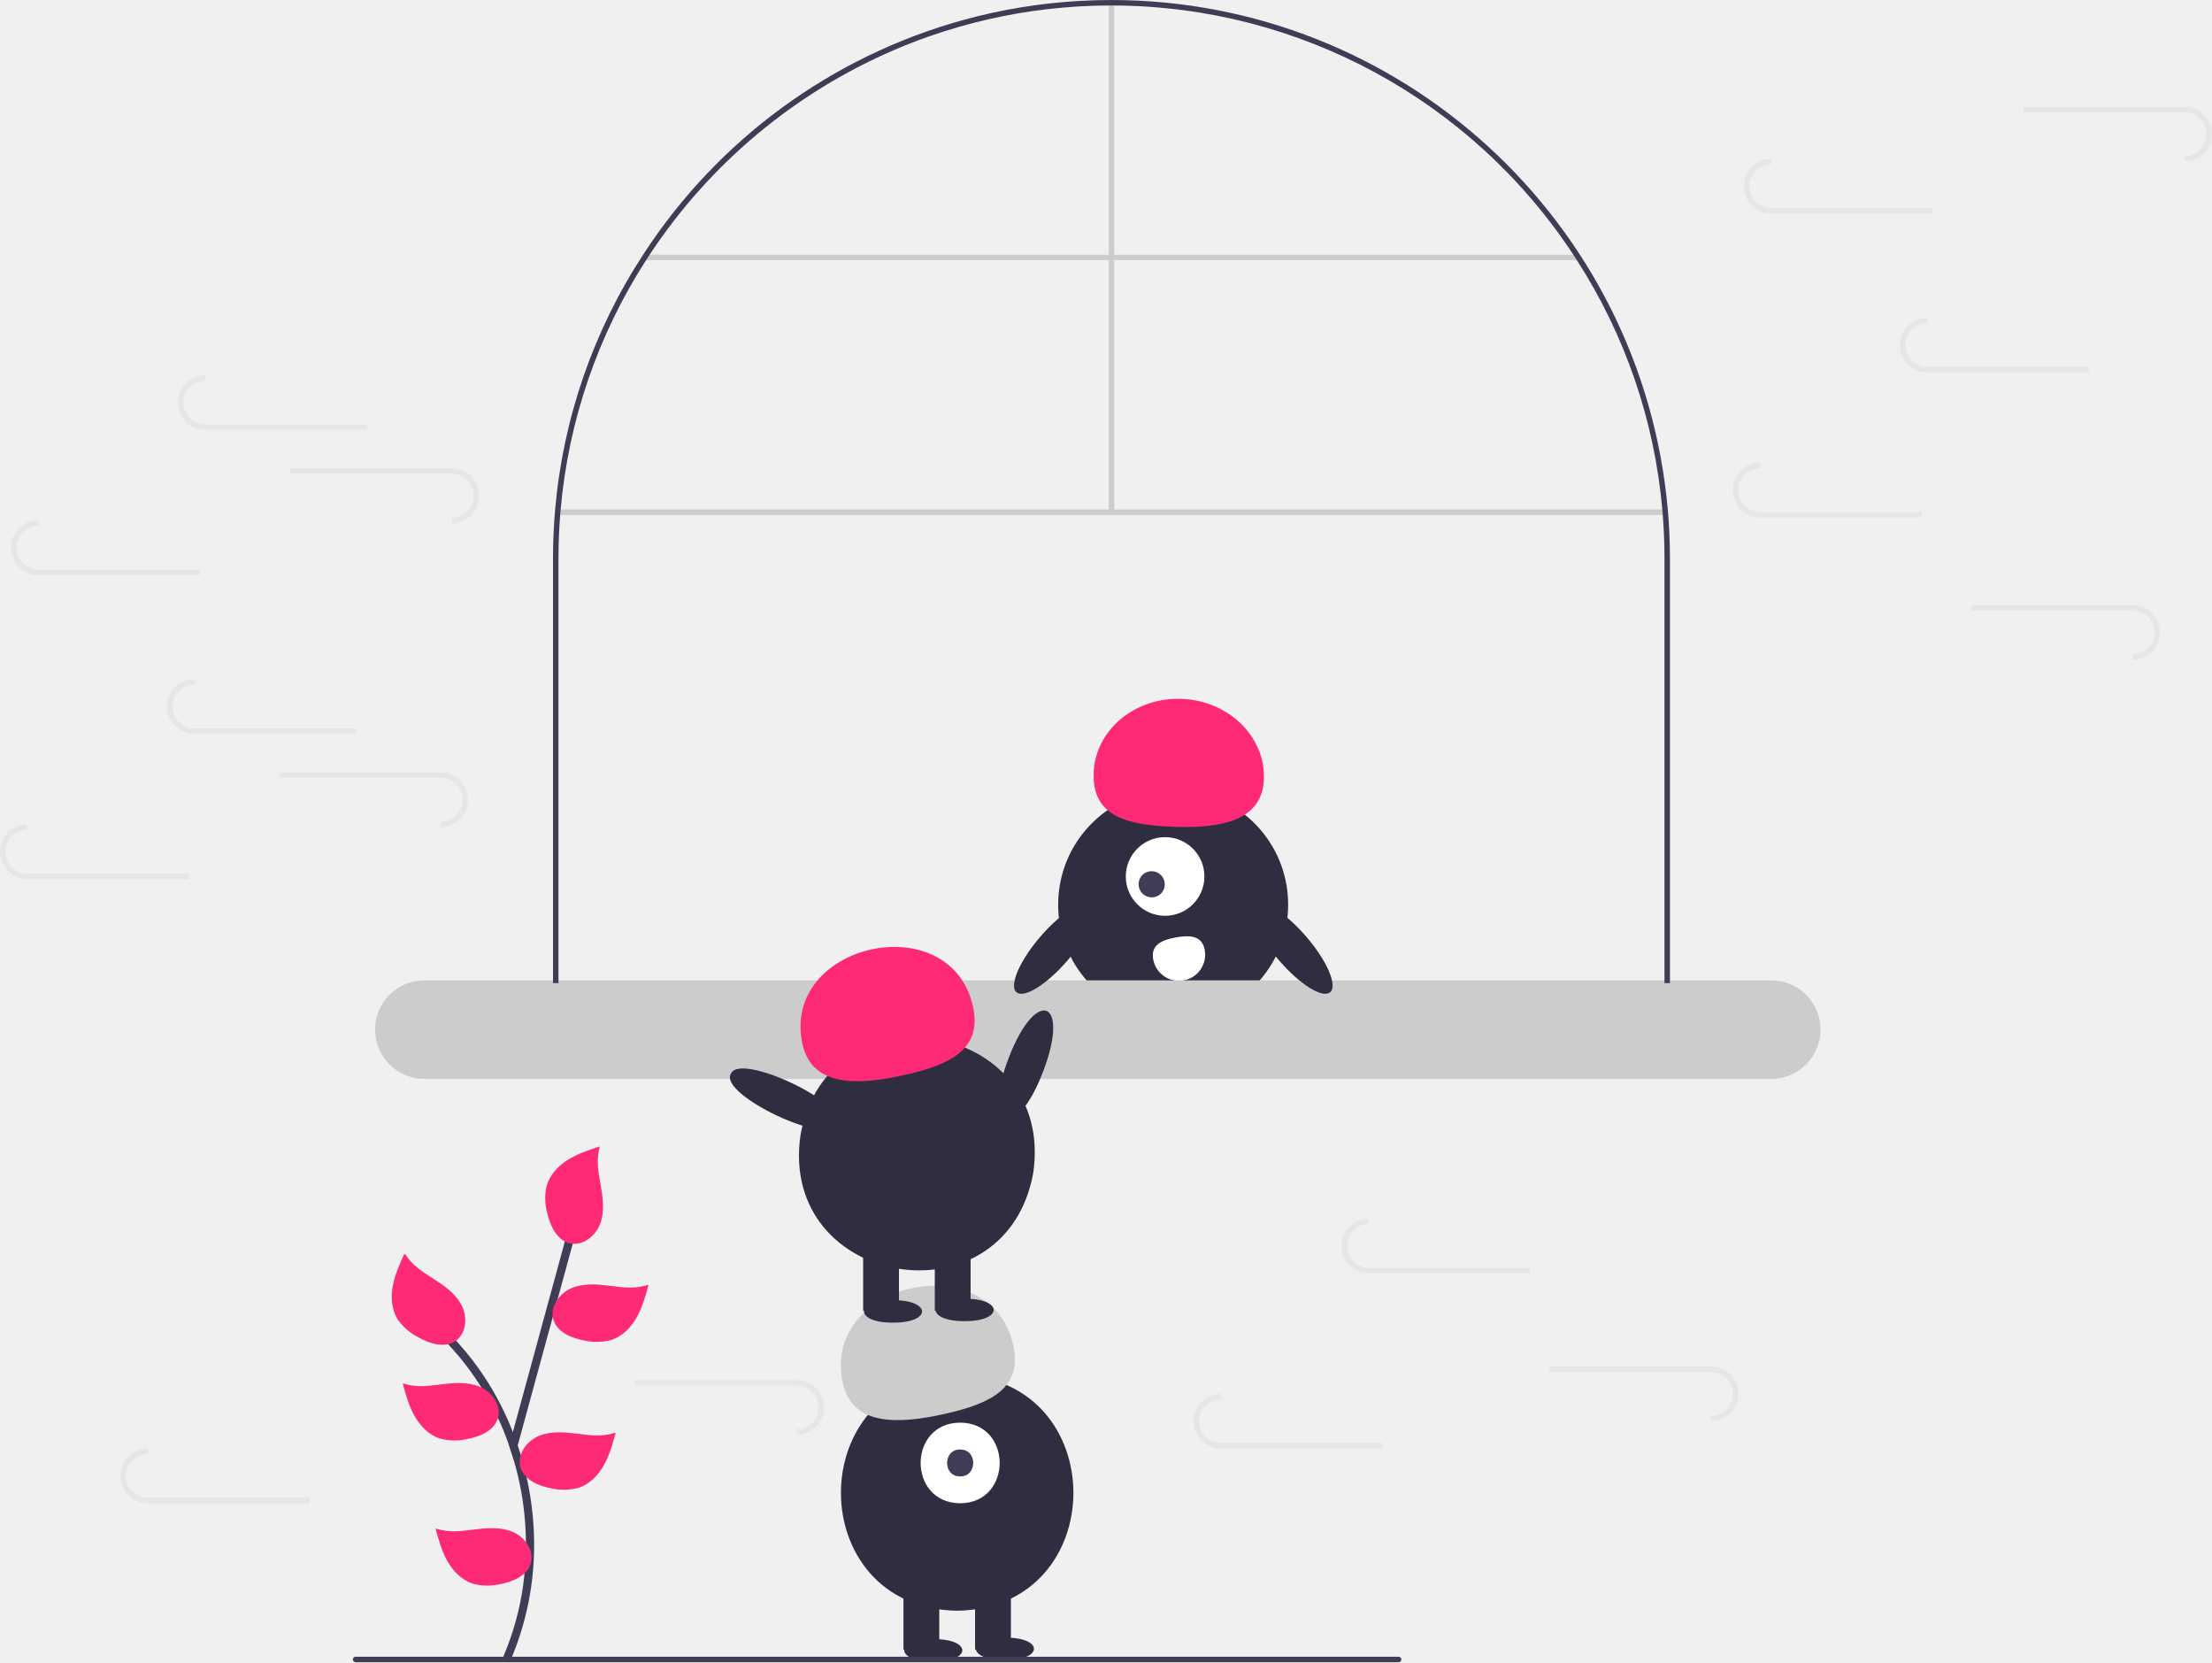
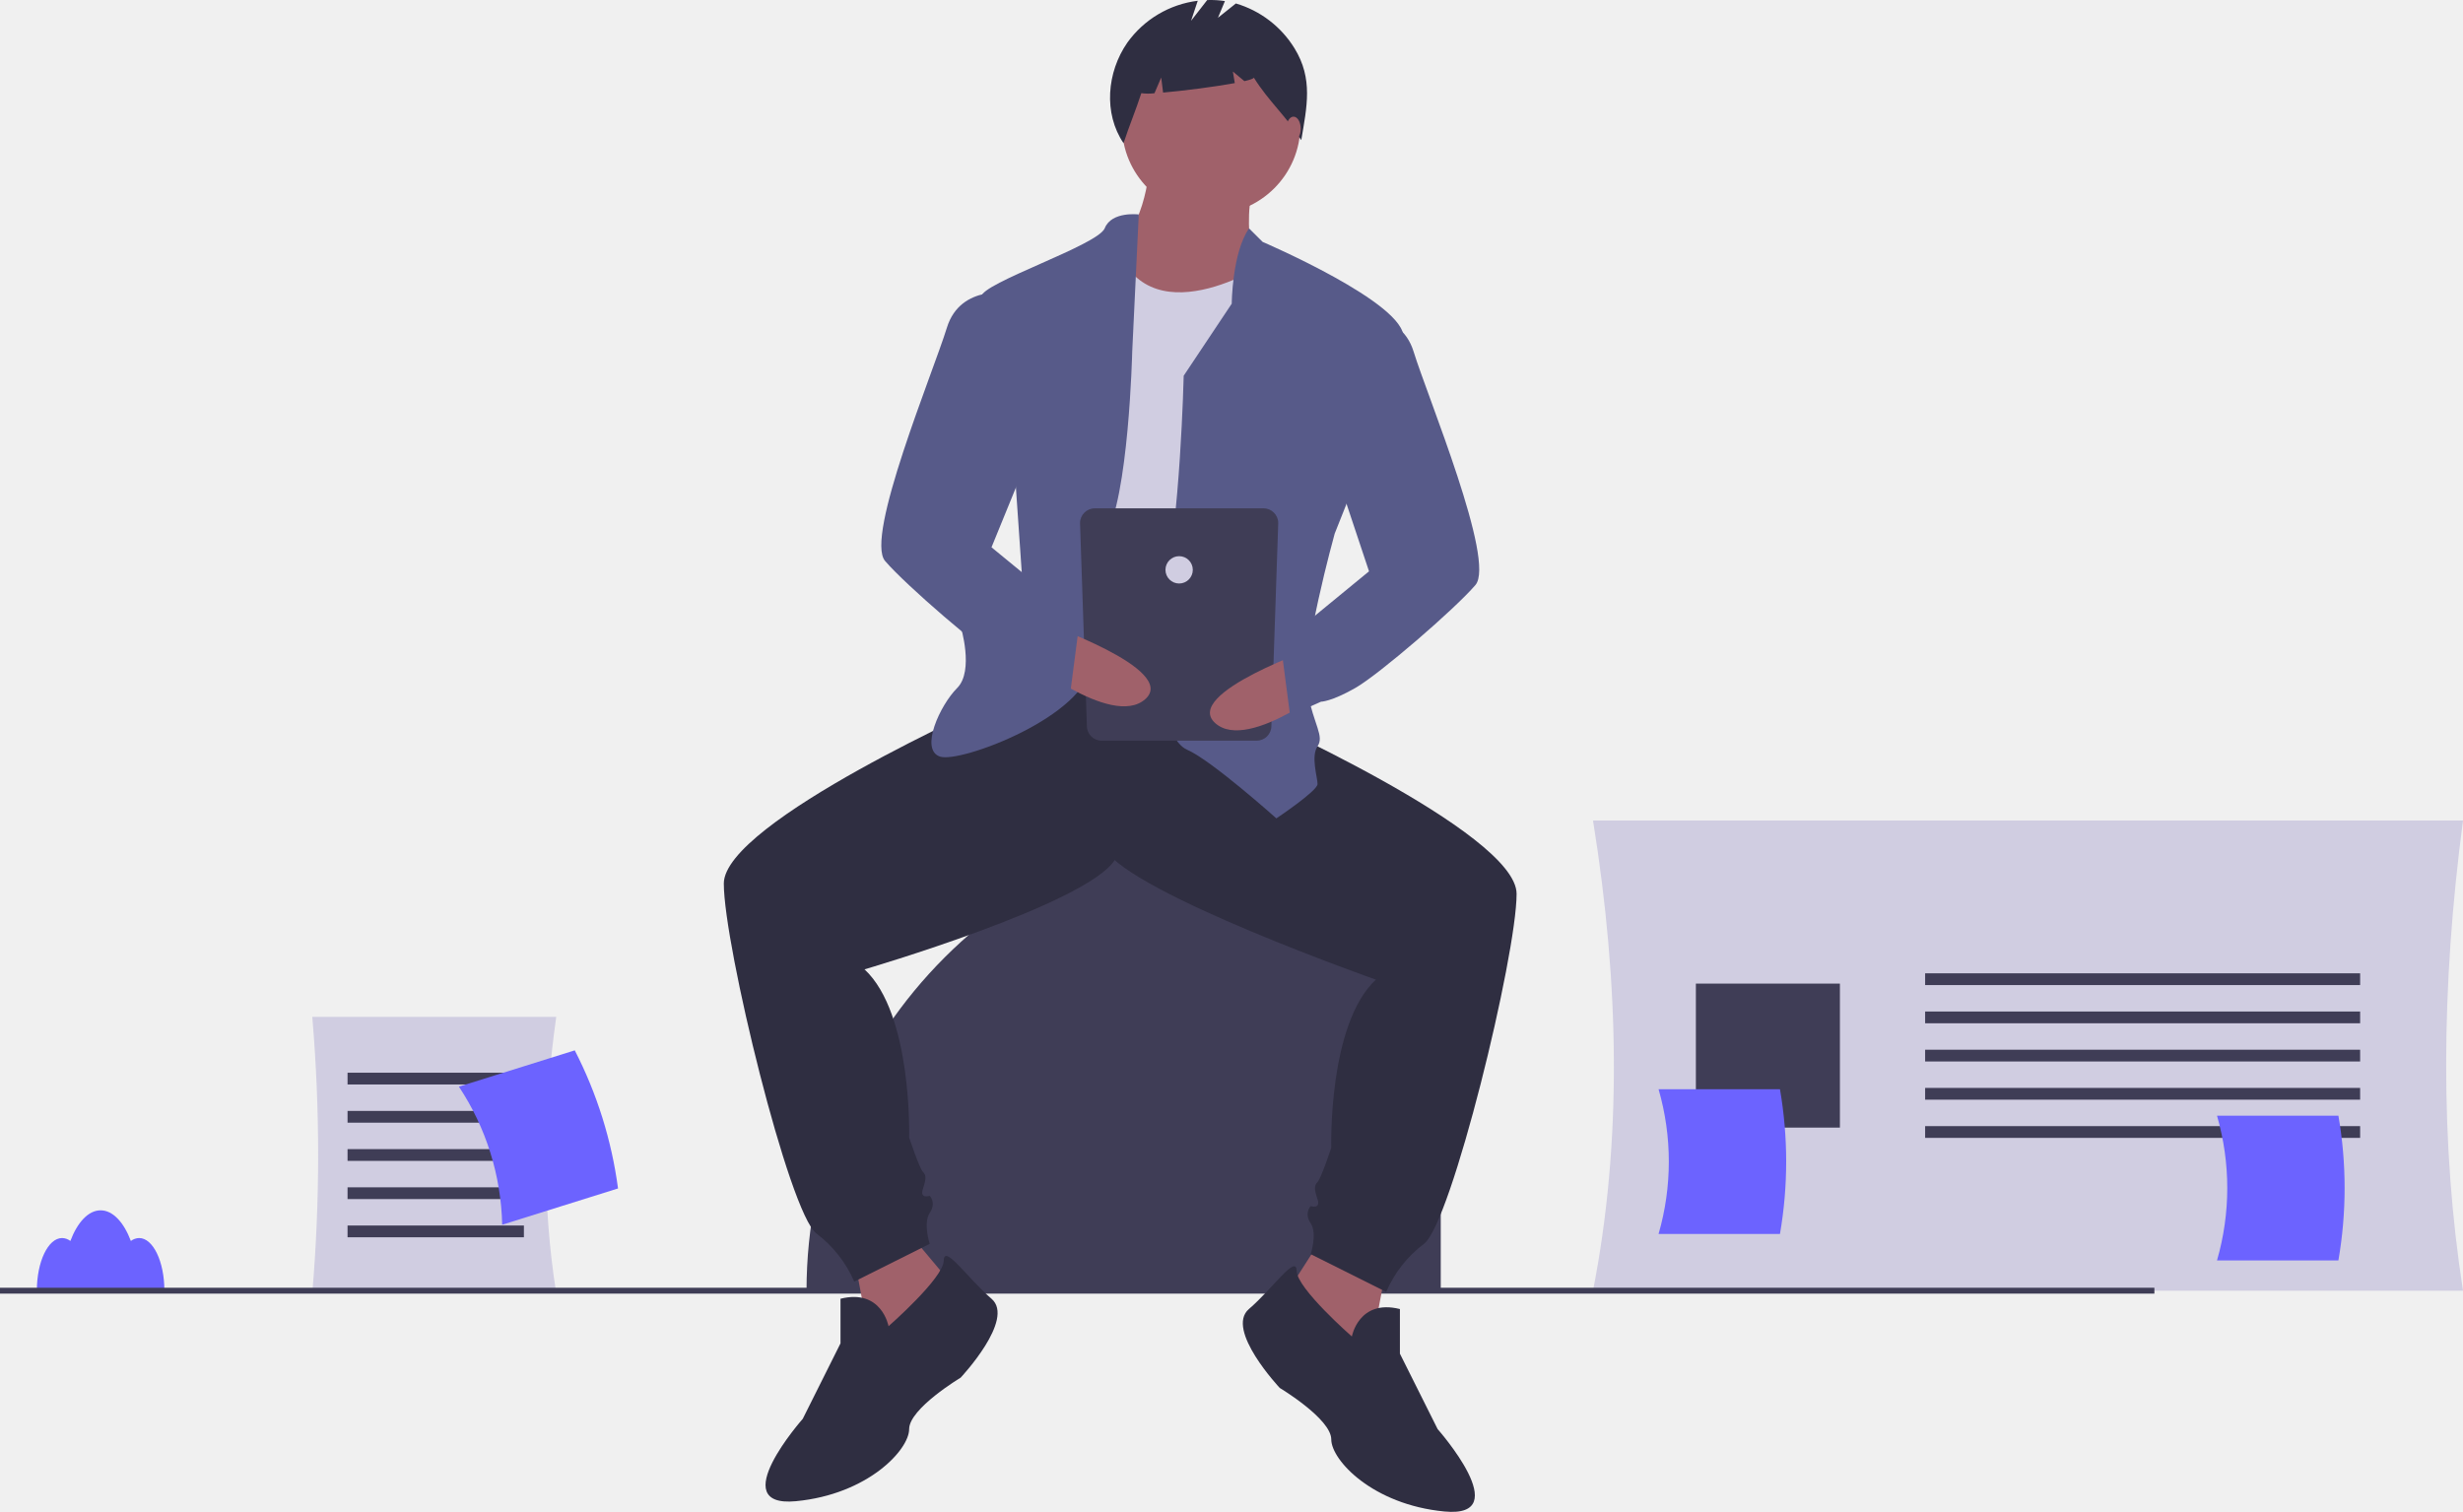
- <svg xmlns="http://www.w3.org/2000/svg" id="ae81c40f-6eb7-45b1-b509-6cf6baf1840d" data-name="Layer 1" width="808" height="607.018" viewBox="0 0 808 607.018">
-   <rect x="203.7" y="186.04" width="405.24" height="2" fill="#ccc" />
-   <rect x="405" y="1.002" width="2" height="186.036" fill="#ccc" />
-   <rect x="235.35" y="93.02" width="341.3" height="2" fill="#ccc" />
-   <path d="M666.54,476.833a41.97,41.97,0,0,1-10.39,27.66c-.6.69-1.23,1.35-1.87,2h-59.5c-.64-.65-1.27-1.31-1.87-2a41.846,41.846,0,0,1-8.59-15.45s.01,0,0-.01a42.017,42.017,0,0,1-1.8-12.2,40.808,40.808,0,0,1,.31-5.09,42.013,42.013,0,0,1,83.39-.11A42.463,42.463,0,0,1,666.54,476.833Z" transform="translate(-196 -146.4908)" fill="#2f2e41" />
-   <polygon points="375.58 360.002 370.44 360.002 374.43 358.002 374.55 357.942 374.58 358.002 375.58 360.002" fill="#2f2e41" />
-   <polygon points="410.61 360.002 405.47 360.002 406.47 358.002 406.5 357.942 406.62 358.002 410.61 360.002" fill="#2f2e41" />
-   <circle cx="425.588" cy="320.067" r="14.359" fill="#fff" />
-   <ellipse cx="616.686" cy="469.411" rx="4.766" ry="4.8" transform="translate(-347.3005 427.0596) rotate(-45)" fill="#3f3d56" />
-   <path d="M657.671,431.129c.632-15.554-12.773-28.728-29.941-29.425s-31.597,11.346-32.229,26.9,11.302,19.087,28.47,19.785S657.039,446.683,657.671,431.129Z" transform="translate(-196 -146.4908)" fill="#ff2a75" />
-   <path d="M636.068,493.391a9.572,9.572,0,1,1-18.835,3.429l-.003-.018c-.942-5.202,3.08-7.043,8.283-7.985S635.126,488.189,636.068,493.391Z" transform="translate(-196 -146.4908)" fill="#fff" />
-   <path d="M843,504.491H351a18,18,0,0,0,0,36H843a18,18,0,0,0,0-36Z" transform="translate(-196 -146.4908)" fill="#ccc" />
-   <path d="M806,350.491v155h-2v-155q0-8.055-.63-15.96c-.05-.67-.1-1.33-.16-2a200.662,200.662,0,0,0-31.2-91.02c-.43-.67-.86-1.33-1.3-2a201.969,201.969,0,0,0-167.71-91.01c-.33-.01-.67-.01-1-.01s-.67,0-1,.01q-5.685.015-11.28.36a200.469,200.469,0,0,0-43.17,7.37,199.601,199.601,0,0,0-23.43,8.3,203.248,203.248,0,0,0-89.83,74.98c-.44.67-.87,1.33-1.3,2a200.662,200.662,0,0,0-31.2,91.02c-.06.67-.11,1.33-.16,2Q400,342.436,400,350.491v155h-2v-155q0-9.12.79-18.03a202.465,202.465,0,0,1,32.25-93.15,204.174,204.174,0,0,1,116.58-85.46,202.849,202.849,0,0,1,43.02-7.04q5.64-.315,11.36-.32a204.228,204.228,0,0,1,203.21,186.02Q805.99,341.391,806,350.491Z" transform="translate(-196 -146.4908)" fill="#3f3d56" />
-   <path d="M545.635,648.565c56.612.967,56.603,85.176-.002,86.135C489.023,733.733,489.032,649.524,545.635,648.565Z" transform="translate(-196 -146.4908)" fill="#2f2e41" />
-   <rect x="330.01" y="578.941" width="13.084" height="23.442" fill="#2f2e41" />
-   <rect x="356.177" y="578.941" width="13.084" height="23.442" fill="#2f2e41" />
-   <path d="M536.913,745.058c14.138-.1,14.138,8.278-.001,8.177C522.775,753.335,522.775,744.957,536.913,745.058Z" transform="translate(-196 -146.4908)" fill="#2f2e41" />
-   <path d="M563.08,744.513c14.138-.1,14.138,8.278-.001,8.177C548.943,752.79,548.943,744.411,563.08,744.513Z" transform="translate(-196 -146.4908)" fill="#2f2e41" />
-   <path d="M546.726,666.01c19.25.086,19.248,29.355-.001,29.438C527.476,695.362,527.478,666.094,546.726,666.01Z" transform="translate(-196 -146.4908)" fill="#fff" />
-   <path d="M546.726,675.823c6.366-.093,6.366,9.907-0,9.813C540.36,685.729,540.36,675.729,546.726,675.823Z" transform="translate(-196 -146.4908)" fill="#3f3d56" />
-   <path d="M503.859,651.581c-8.091-36.891,53.888-50.724,62.251-13.898,3.477,15.572-7.915,21.316-25.105,25.154S507.336,667.155,503.859,651.581Z" transform="translate(-196 -146.4908)" fill="#ccc" />
-   <path d="M564.409,532.946c10.033-26.274,22.679-21.439,12.629,4.828C567.005,564.047,554.359,559.213,564.409,532.946Z" transform="translate(-196 -146.4908)" fill="#2f2e41" />
-   <path d="M488.405,560.983c10.023-55.726,93.143-42.229,85.022,13.799C563.405,630.507,480.284,617.009,488.405,560.983Z" transform="translate(-196 -146.4908)" fill="#2f2e41" />
-   <rect x="315.291" y="455.191" width="13.084" height="23.442" fill="#2f2e41" />
-   <rect x="341.458" y="455.191" width="13.084" height="23.442" fill="#2f2e41" />
-   <path d="M522.194,621.307c14.138-.1,14.138,8.278-.001,8.177C508.056,629.585,508.056,621.206,522.194,621.307Z" transform="translate(-196 -146.4908)" fill="#2f2e41" />
-   <path d="M548.361,620.762c14.138-.1,14.138,8.278-.001,8.177C534.224,629.04,534.223,620.661,548.361,620.762Z" transform="translate(-196 -146.4908)" fill="#2f2e41" />
-   <path d="M489.139,527.831c-8.091-36.891,53.888-50.724,62.251-13.898,3.477,15.572-7.915,21.316-25.105,25.154S492.617,543.404,489.139,527.831Z" transform="translate(-196 -146.4908)" fill="#ff2a75" />
-   <path d="M462.952,538.671c3.044-8.19,43.332,10.918,38.912,18.457C498.821,565.317,458.532,546.209,462.952,538.671Z" transform="translate(-196 -146.4908)" fill="#2f2e41" />
-   <ellipse cx="668.205" cy="492.895" rx="6.594" ry="21.006" transform="translate(-355.8591 407.6664) rotate(-40.64516)" fill="#2f2e41" />
-   <ellipse cx="580.971" cy="492.895" rx="21.006" ry="6.594" transform="translate(-367.4456 466.162) rotate(-49.35484)" fill="#2f2e41" />
-   <path d="M959,282.493H900a10,10,0,0,1,0-20v2a8,8,0,0,0,0,16h59Z" transform="translate(-196 -146.4908)" fill="#e6e6e6" />
-   <path d="M898,335.493H839a10,10,0,0,1,0-20v2a8,8,0,0,0,0,16h59Z" transform="translate(-196 -146.4908)" fill="#e6e6e6" />
-   <path d="M975,387.493v-2a8,8,0,0,0,0-16H916v-2h59a10,10,0,0,1,0,20Z" transform="translate(-196 -146.4908)" fill="#e6e6e6" />
-   <path d="M994,205.493v-2a8,8,0,0,0,0-16H935v-2h59a10,10,0,0,1,0,20Z" transform="translate(-196 -146.4908)" fill="#e6e6e6" />
-   <path d="M902,224.493H843a10,10,0,0,1,0-20v2a8,8,0,0,0,0,16h59Z" transform="translate(-196 -146.4908)" fill="#e6e6e6" />
-   <path d="M326,414.493H267a10,10,0,0,1,0-20v2a8,8,0,0,0,0,16h59Z" transform="translate(-196 -146.4908)" fill="#e6e6e6" />
-   <path d="M357,448.493v-2a8,8,0,0,0,0-16H298v-2h59a10,10,0,0,1,0,20Z" transform="translate(-196 -146.4908)" fill="#e6e6e6" />
-   <path d="M265,467.493H206a10,10,0,0,1,0-20v2a8,8,0,0,0,0,16h59Z" transform="translate(-196 -146.4908)" fill="#e6e6e6" />
-   <path d="M330,303.493H271a10,10,0,0,1,0-20v2a8,8,0,0,0,0,16h59Z" transform="translate(-196 -146.4908)" fill="#e6e6e6" />
-   <path d="M361,337.493v-2a8,8,0,0,0,0-16H302v-2h59a10,10,0,0,1,0,20Z" transform="translate(-196 -146.4908)" fill="#e6e6e6" />
-   <path d="M269,356.493H210a10,10,0,0,1,0-20v2a8,8,0,0,0,0,16h59Z" transform="translate(-196 -146.4908)" fill="#e6e6e6" />
-   <path d="M755,611.493H696a10,10,0,0,1,0-20v2a8,8,0,0,0,0,16h59Z" transform="translate(-196 -146.4908)" fill="#e6e6e6" />
-   <path d="M821,665.493v-2a8,8,0,0,0,0-16H762v-2h59a10,10,0,0,1,0,20Z" transform="translate(-196 -146.4908)" fill="#e6e6e6" />
-   <path d="M701,675.493H642a10,10,0,0,1,0-20v2a8,8,0,0,0,0,16h59Z" transform="translate(-196 -146.4908)" fill="#e6e6e6" />
-   <path d="M487,670.493v-2a8,8,0,0,0,0-16H428v-2h59a10,10,0,0,1,0,20Z" transform="translate(-196 -146.4908)" fill="#e6e6e6" />
-   <path d="M309,695.493H250a10,10,0,0,1,0-20v2a8,8,0,0,0,0,16h59Z" transform="translate(-196 -146.4908)" fill="#e6e6e6" />
-   <path d="M706.886,753.493h-381a1,1,0,0,1,0-2h381a1,1,0,0,1,0,2Z" transform="translate(-196 -146.4908)" fill="#3f3d56" />
-   <path d="M382.53,752.723c-.77,1.77-3.35.24-2.59-1.51a100.86,100.86,0,0,0,7.17-25.9,109.443,109.443,0,0,0-3.45-45.66c-.16-.53-.32-1.07-.48-1.6-.38-1.22-.78-2.44-1.2-3.64a103.062,103.062,0,0,0-22.68-37.46c-1.33-1.4.79-3.52,2.12-2.12a103.417,103.417,0,0,1,16.34,22.52,108.082,108.082,0,0,1,5.58,12.08c.63,1.61,1.22,3.24,1.78,4.87a114.241,114.241,0,0,1,5.81,30.06A107.162,107.162,0,0,1,382.53,752.723Z" transform="translate(-196 -146.4908)" fill="#3f3d56" />
-   <path d="M405.43,599.893q-4.995,18.285-9.98,36.57-5.175,18.93-10.33,37.84-.735,2.685-1.46,5.35c-.16-.53-.32-1.07-.48-1.6-.38-1.22-.78-2.44-1.2-3.64.45-1.66.9-3.32,1.36-4.98q.93-3.405,1.86-6.81,8.67-31.77,17.34-63.53A1.5,1.5,0,0,1,405.43,599.893Z" transform="translate(-196 -146.4908)" fill="#3f3d56" />
-   <path d="M343.743,604.261c-1.748,3.836-3.513,7.722-4.269,11.869s-.412,8.652,1.831,12.222a20.339,20.339,0,0,0,7.421,6.459c4.187,2.388,9.631,4.075,13.635,1.392,4.044-2.71,4.474-8.833,2.208-13.142s-6.475-7.199-10.582-9.813-7.325-4.681-9.988-8.757Z" transform="translate(-196 -146.4908)" fill="#ff2a75" />
-   <path d="M414.996,565.171c-4.006,1.315-8.058,2.652-11.62,4.907s-6.64,5.562-7.744,9.631a20.339,20.339,0,0,0,.282,9.834c1.083,4.697,3.533,9.843,8.22,10.968,4.734,1.136,9.527-2.698,11.158-7.285s.903-9.64.041-14.431S413.809,570.237,415,565.517Z" transform="translate(-196 -146.4908)" fill="#ff2a75" />
-   <path d="M343.116,651.743c1.113,4.067,2.245,8.181,4.319,11.851s5.222,6.911,9.231,8.217a20.339,20.339,0,0,0,9.836.211c4.745-.846,10.007-3.035,11.366-7.66,1.372-4.671-2.217-9.65-6.716-11.509s-9.583-1.385-14.411-.764-8.624,1.093-13.279-.333Z" transform="translate(-196 -146.4908)" fill="#ff2a75" />
-   <path d="M355.116,704.743c1.113,4.067,2.245,8.181,4.319,11.851s5.222,6.911,9.231,8.217a20.339,20.339,0,0,0,9.836.211c4.745-.846,10.007-3.035,11.366-7.66,1.372-4.671-2.217-9.65-6.716-11.509s-9.583-1.385-14.411-.764-8.624,1.093-13.279-.333Z" transform="translate(-196 -146.4908)" fill="#ff2a75" />
-   <path d="M420.884,669.743c-1.113,4.067-2.245,8.181-4.319,11.851s-5.222,6.911-9.231,8.217a20.339,20.339,0,0,1-9.836.211c-4.745-.846-10.007-3.035-11.366-7.66-1.372-4.671,2.217-9.65,6.716-11.509s9.583-1.385,14.411-.764,8.624,1.093,13.279-.333Z" transform="translate(-196 -146.4908)" fill="#ff2a75" />
-   <path d="M432.884,615.743c-1.113,4.067-2.245,8.181-4.319,11.851s-5.222,6.911-9.231,8.217a20.339,20.339,0,0,1-9.836.211c-4.745-.846-10.007-3.035-11.366-7.66-1.372-4.671,2.217-9.65,6.716-11.509s9.583-1.385,14.411-.764,8.624,1.093,13.279-.333Z" transform="translate(-196 -146.4908)" fill="#ff2a75" />
+ <svg xmlns="http://www.w3.org/2000/svg" id="befb3988-1ef2-42f3-9de0-b031ba9e9b47" data-name="Layer 1" width="946" height="580.794" viewBox="0 0 946 580.794">
+   <path d="M1073,655.427H738.852c11.198-57.151,10.159-117.641,0-180.621H1073C1064.515,538.877,1064.253,599.204,1073,655.427Z" transform="translate(-127 -159.603)" fill="#d0cde1" />
+   <rect x="739.415" y="373.906" width="167.074" height="4.516" fill="#3f3d56" />
+   <rect x="739.415" y="388.581" width="167.074" height="4.516" fill="#3f3d56" />
+   <rect x="739.415" y="403.256" width="167.074" height="4.516" fill="#3f3d56" />
+   <rect x="739.415" y="417.932" width="167.074" height="4.516" fill="#3f3d56" />
+   <rect x="739.415" y="432.607" width="167.074" height="4.516" fill="#3f3d56" />
+   <rect x="651.363" y="377.857" width="55.315" height="55.315" fill="#3f3d56" />
+   <path d="M490.949,314.718h0a62.421,62.421,0,0,1,62.421,62.421V495.893a0,0,0,0,1,0,0H309.774a0,0,0,0,1,0,0v-0A181.174,181.174,0,0,1,490.949,314.718Z" fill="#3f3d56" />
+   <path d="M180.444,635.202a5.392,5.392,0,0,0-3.179,1.119c-2.71-7.161-6.905-11.763-11.618-11.763s-8.908,4.602-11.618,11.763a5.392,5.392,0,0,0-3.179-1.119c-5.354,0-9.695,9.055-9.695,20.225h48.983C190.138,644.257,185.798,635.202,180.444,635.202Z" transform="translate(-127 -159.603)" fill="#6c63ff" />
+   <path d="M340.641,656.359h-93.697a627.008,627.008,0,0,0,0-106.115h93.697C335.482,586.588,335.18,622.016,340.641,656.359Z" transform="translate(-127 -159.603)" fill="#d0cde1" />
+   <rect x="133.49" y="412.09" width="67.733" height="4.516" fill="#3f3d56" />
+   <rect x="133.49" y="426.765" width="67.733" height="4.516" fill="#3f3d56" />
+   <rect x="133.49" y="441.441" width="67.733" height="4.516" fill="#3f3d56" />
+   <rect x="133.49" y="456.116" width="67.733" height="4.516" fill="#3f3d56" />
+   <rect x="133.49" y="470.792" width="67.733" height="4.516" fill="#3f3d56" />
+   <rect y="494.696" width="827.467" height="2.258" fill="#3f3d56" />
+   <polygon points="328.096 483.106 336.005 525.287 370.277 498.923 349.846 474.538 328.096 483.106" fill="#a0616a" />
+   <polygon points="532.411 487.06 524.502 529.241 490.23 502.878 506.707 477.174 532.411 487.06" fill="#a0616a" />
+   <path d="M528.913,408.076l-19.772,21.091s-104.135,46.136-104.135,69.862,25.045,126.543,35.59,134.452a45.871,45.871,0,0,1,14.5,18.454l29-14.5s-2.636-7.909,0-11.863,0-6.591,0-6.591-3.954,1.318-2.636-2.636,1.318-5.273,0-6.591-5.273-13.182-5.273-13.182,1.318-47.454-17.136-64.59c0,0,85.68-25.045,96.226-42.181s13.182-79.09,13.182-79.09Z" transform="translate(-127 -159.603)" fill="#2f2e41" />
+   <path d="M468.278,669.072s-2.636-14.5-18.454-10.545v17.136L435.324,704.662s-30.318,34.272-2.636,31.636,43.499-19.772,43.499-27.681,19.772-19.772,19.772-19.772,21.091-22.409,11.863-30.318-18.243-21.32-18.348-14.614S468.278,669.072,468.278,669.072Z" transform="translate(-127 -159.603)" fill="#2f2e41" />
+   <path d="M585.594,398.849l19.772,34.272s104.135,46.136,104.135,69.862-25.045,126.543-35.59,134.452a45.871,45.871,0,0,0-14.5,18.454L630.412,641.39s2.636-7.909,0-11.863,0-6.591,0-6.591,3.954,1.318,2.636-2.636-1.318-5.273,0-6.591,5.273-13.182,5.273-13.182-1.318-47.454,17.136-64.59c0,0-93.589-32.954-104.135-50.09-13.505-21.946-3.631-112.067-6.591-81.726Z" transform="translate(-127 -159.603)" fill="#2f2e41" />
+   <path d="M646.23,673.026s2.636-14.5,18.454-10.545V679.617l14.5,29s30.318,34.272,2.636,31.636S638.321,720.48,638.321,712.571s-19.772-19.772-19.772-19.772-21.091-22.409-11.863-30.318,18.243-21.32,18.348-14.614S646.23,673.026,646.23,673.026Z" transform="translate(-127 -159.603)" fill="#2f2e41" />
+   <circle cx="465.185" cy="48.113" r="34.272" fill="#a0616a" />
+   <path d="M568.458,223.534s-1.318,27.681-18.454,35.59,27.681,35.59,27.681,35.59l32.954-17.136s-7.909-38.227-1.318-46.136S568.458,223.534,568.458,223.534Z" transform="translate(-127 -159.603)" fill="#a0616a" />
+   <path d="M615.912,259.124s-45.92,31.314-59.869-4.115c0,0-33.721,13.342-32.402,22.569s-2.636,135.77-2.636,135.77,55.363,15.818,71.181,0S615.912,259.124,615.912,259.124Z" transform="translate(-127 -159.603)" fill="#d0cde1" />
+   <path d="M606.748,247.346l5.209,5.187s55.363,23.727,54.045,36.908-26.363,75.135-26.363,75.135-13.182,47.454-10.545,60.635,6.591,17.136,3.954,21.091,0,11.863,0,14.5S617.23,473.984,617.23,473.984s-25.045-22.409-34.272-26.363-15.818-34.272-9.227-60.635,7.909-83.044,7.909-83.044l18.454-27.681S600.221,256.659,606.748,247.346Z" transform="translate(-127 -159.603)" fill="#575a89" />
+   <path d="M564.38,241.988s-10.421-1.318-13.058,5.273-47.454,21.091-47.454,26.363,13.182,71.181,13.182,71.181l2.636,38.227L495.959,400.167s5.273,17.136-1.318,23.727-14.5,23.727-6.591,26.363,56.681-15.818,57.999-35.59S542.095,380.395,551.322,365.895s10.545-71.181,10.545-71.181Z" transform="translate(-127 -159.603)" fill="#575a89" />
+   <path d="M624.193,178.146a39.582,39.582,0,0,0-22.516-17.213l-6.884,5.507,2.676-6.424a36.439,36.439,0,0,0-6.804-.393l-6.194,7.964,2.564-7.691a39.204,39.204,0,0,0-27.045,16.087c-7.883,11.367-9.213,27.175-1.46,38.631,2.128-6.541,4.712-12.678,6.84-19.219a19.361,19.361,0,0,0,5.043.025l2.59-6.042.723,5.787c8.026-.699,19.931-2.235,27.54-3.641l-.74-4.439,4.427,3.689c2.331-.537,3.715-1.023,3.601-1.395,5.659,9.123,12.585,14.95,18.243,24.073C628.947,200.582,631.421,189.885,624.193,178.146Z" transform="translate(-127 -159.603)" fill="#2f2e41" />
+   <ellipse cx="496.821" cy="49.431" rx="2.768" ry="4.614" fill="#a0616a" />
+   <path d="M609.671,444.134h-59.568a5.653,5.653,0,0,1-5.653-5.653l-2.625-77.943a5.653,5.653,0,0,1,5.653-5.653H612.296a5.653,5.653,0,0,1,5.653,5.653l-2.625,77.943A5.653,5.653,0,0,1,609.671,444.134Z" transform="translate(-127 -159.603)" fill="#3f3d56" />
+   <circle cx="452.887" cy="218.907" r="5.25" fill="#d0cde1" />
+   <path d="M633.396,407.906s-52.618,18.038-39.61,29.524,47.664-16.88,47.664-16.88Z" transform="translate(-127 -159.603)" fill="#a0616a" />
+   <path d="M644.911,281.533s19.772-3.954,25.045,13.182,31.636,80.408,23.727,89.635-36.908,34.272-46.136,39.545-13.182,5.273-13.182,5.273l-11.863,5.273-3.954-30.318,13.529-8.014,20.743-17.031-11.863-35.59Z" transform="translate(-127 -159.603)" fill="#575a89" />
+   <path d="M527.247,398.679S579.865,416.717,566.857,428.203s-47.664-16.88-47.664-16.88Z" transform="translate(-127 -159.603)" fill="#a0616a" />
+   <path d="M515.732,272.306s-19.772-3.954-25.045,13.182S459.051,365.895,466.96,375.122s36.908,34.272,46.136,39.545,13.182,5.273,13.182,5.273l11.863,5.273,3.954-30.318-13.529-8.014-20.743-17.031,19.113-46.795Z" transform="translate(-127 -159.603)" fill="#575a89" />
+   <path d="M319.882,630.093l44.495-13.939a163.079,163.079,0,0,0-16.619-53.051l-44.495,13.939A100.031,100.031,0,0,1,319.882,630.093Z" transform="translate(-127 -159.603)" fill="#6c63ff" />
+   <path d="M764.031,633.634h46.627a163.079,163.079,0,0,0,0-55.593h-46.627A100.031,100.031,0,0,1,764.031,633.634Z" transform="translate(-127 -159.603)" fill="#6c63ff" />
+   <path d="M978.518,643.794h46.627a163.08,163.08,0,0,0,0-55.593H978.518A100.031,100.031,0,0,1,978.518,643.794Z" transform="translate(-127 -159.603)" fill="#6c63ff" />
</svg>
